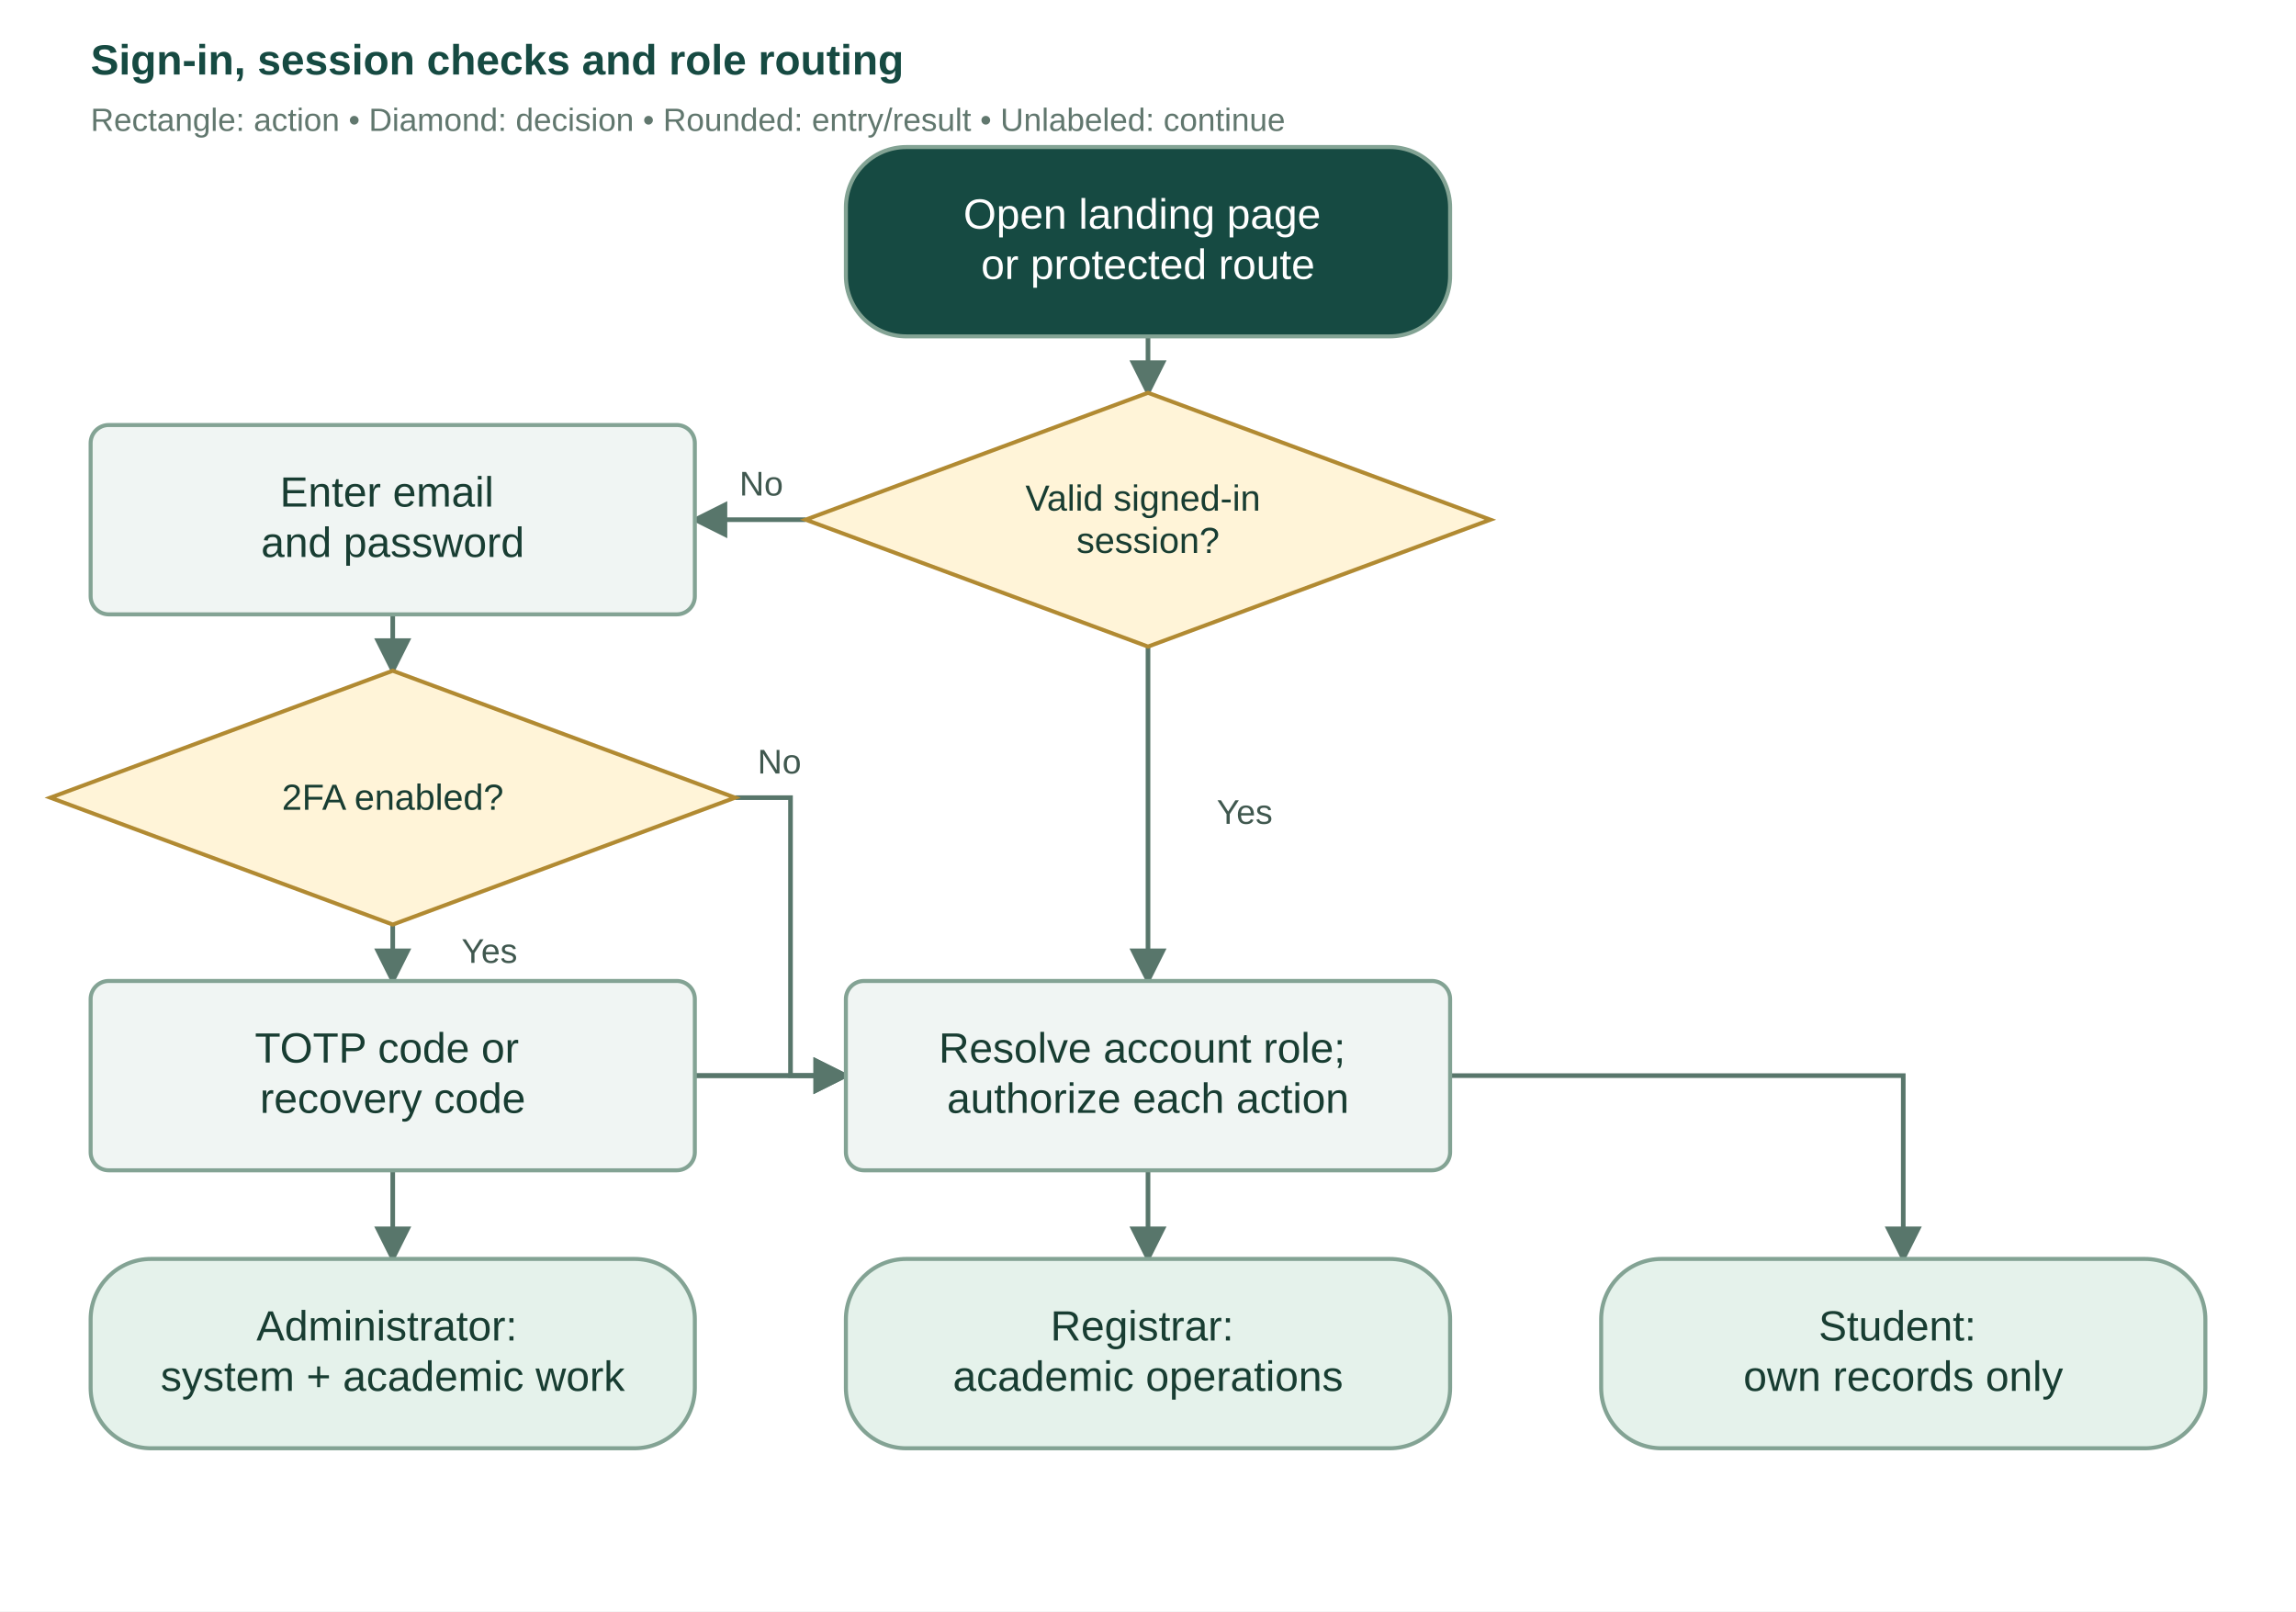
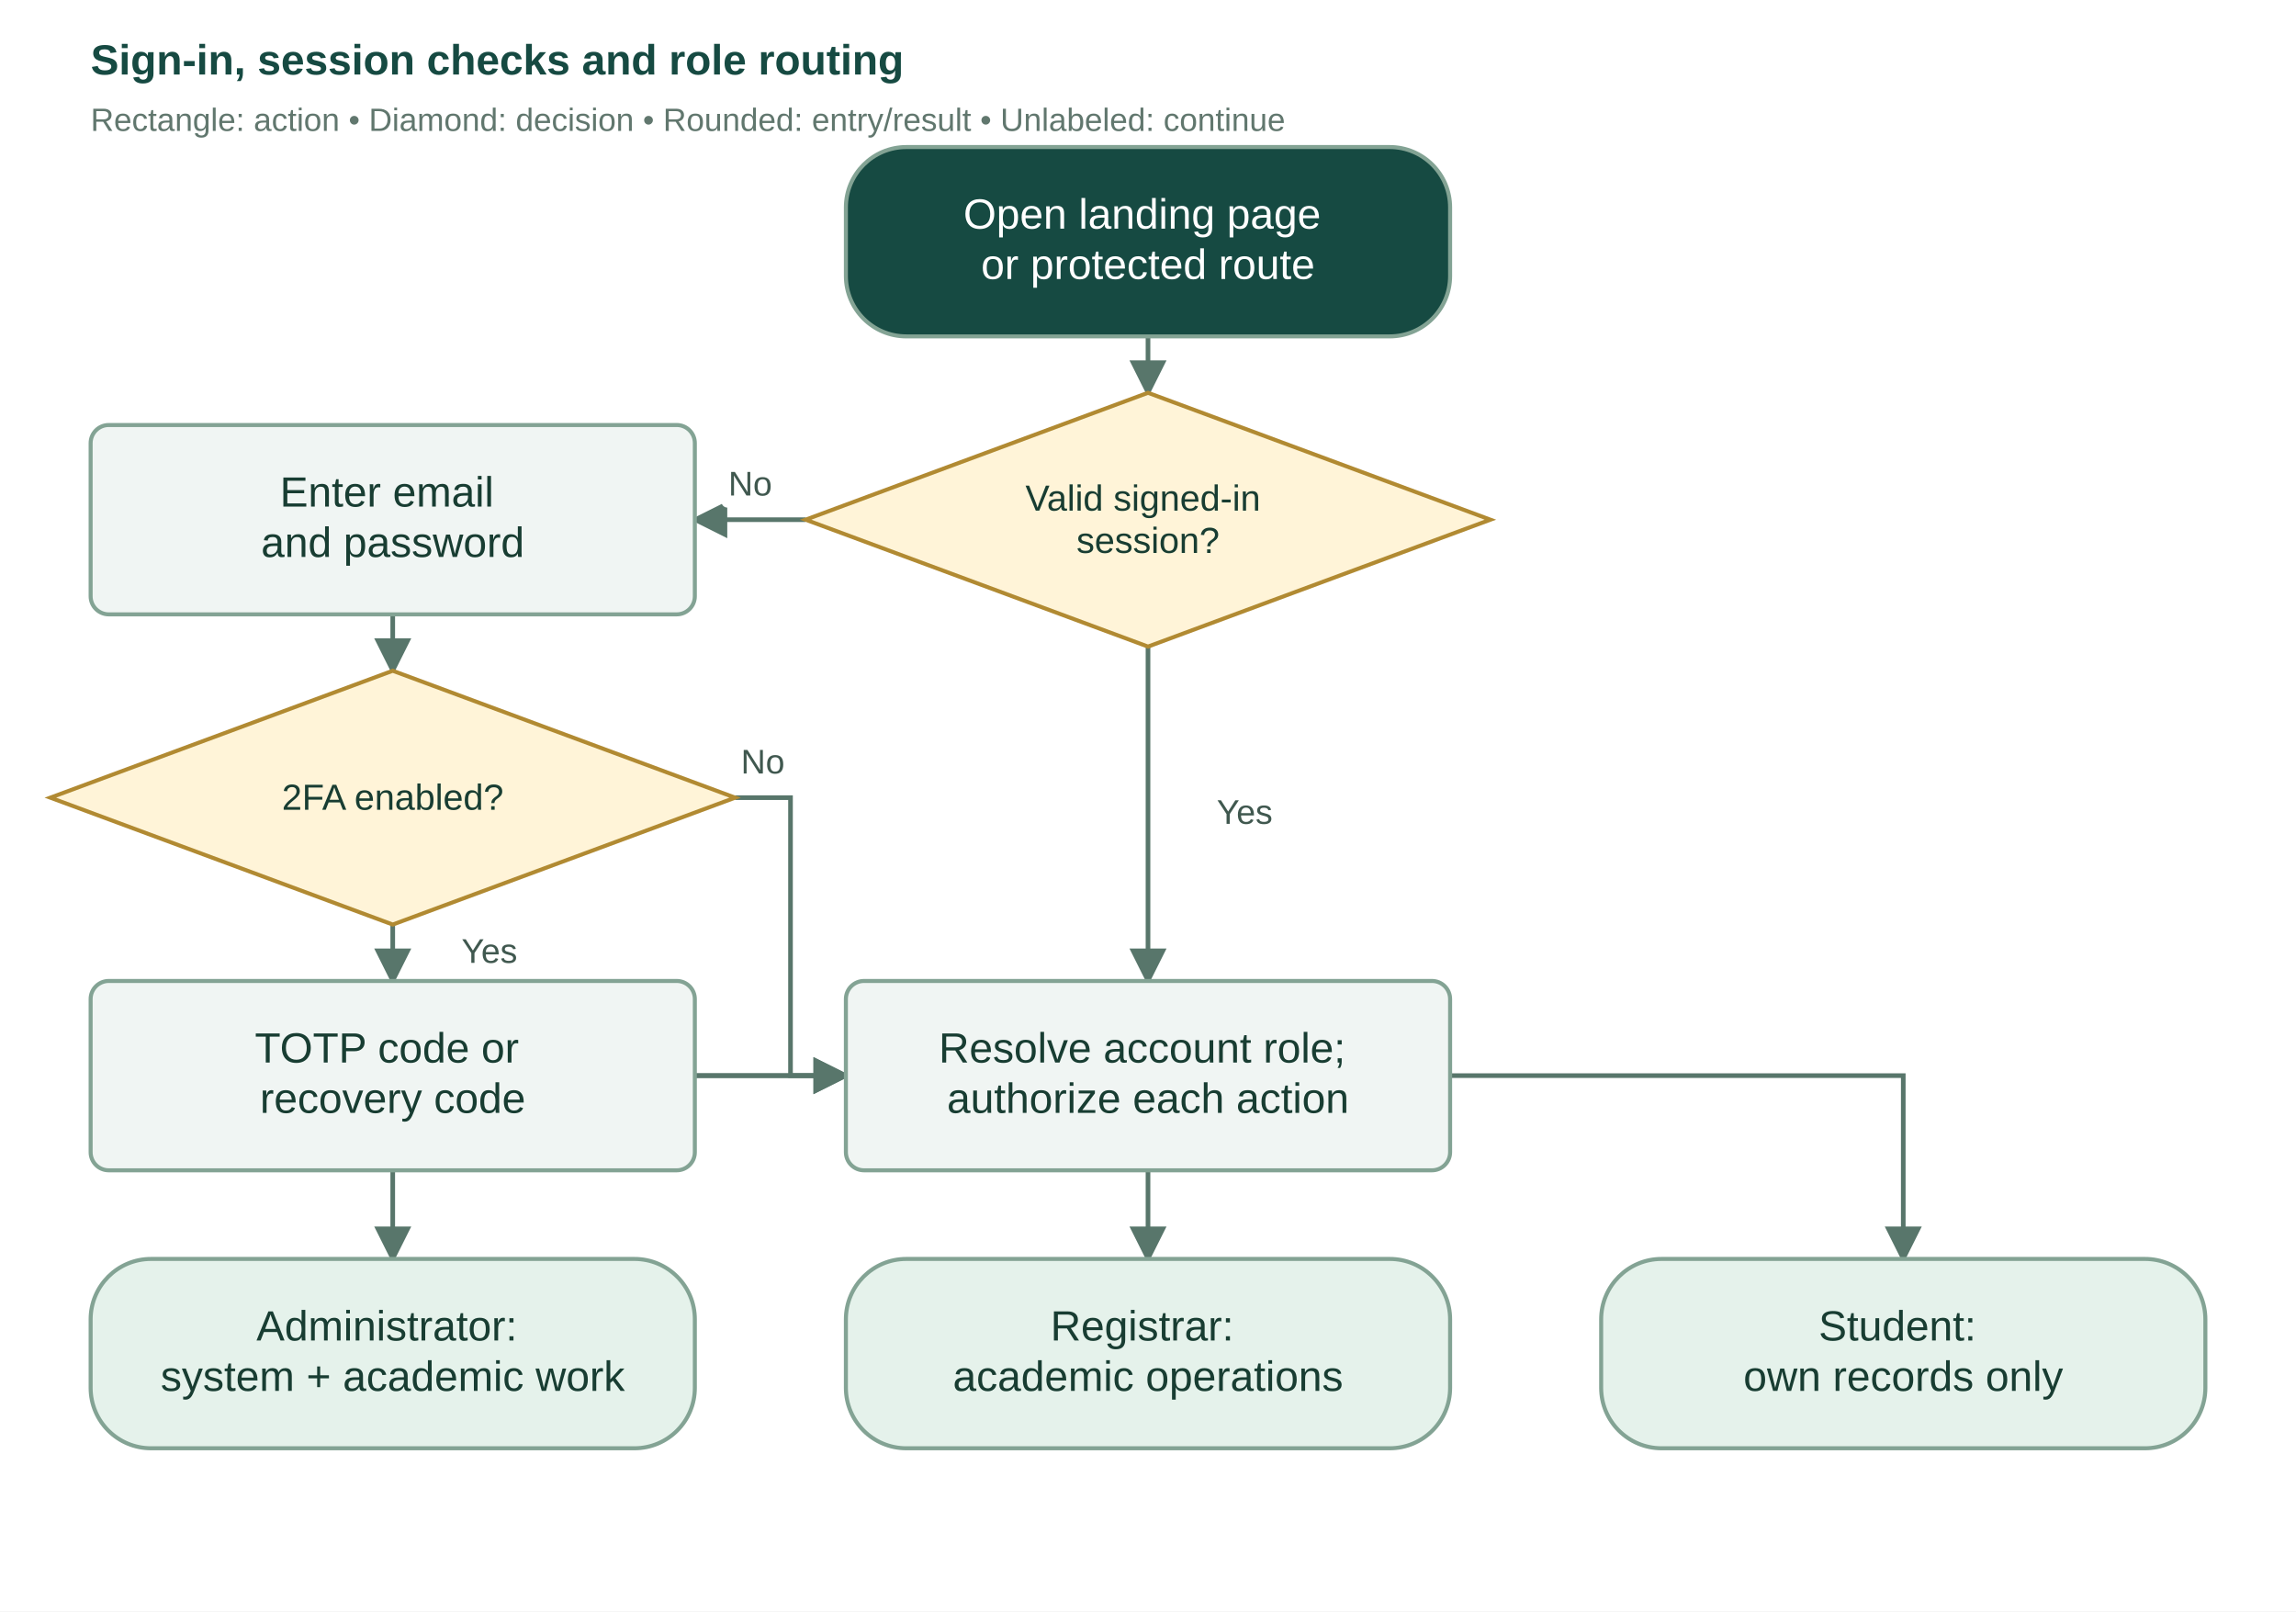
<svg xmlns="http://www.w3.org/2000/svg" width="1140" height="800" viewBox="0 0 1140 800">
  <rect width="100%" height="100%" fill="white" />
  <defs>
    <marker id="arrow" markerWidth="9" markerHeight="9" refX="7" refY="4" orient="auto">
      <path d="M0,0 L8,4 L0,8 z" fill="#58766b" />
    </marker>
  </defs>
  <text x="45" y="37" font-family="Arial" font-size="21" font-weight="bold" fill="#164a42">Sign-in, session checks and role routing</text>
  <text x="45" y="65" font-family="Arial" font-size="16" fill="#61776e">Rectangle: action  •  Diamond: decision  •  Rounded: entry/result  •  Unlabeled: continue</text>
  <polyline points="570,167 570,195" fill="none" stroke="#58766b" stroke-width="2.3" marker-end="url(#arrow)" />
  <polyline points="400,258 345,258" fill="none" stroke="#58766b" stroke-width="2.3" marker-end="url(#arrow)" />
-   <rect x="363.7" y="229" width="28.6" height="23" rx="3" fill="white" />
-   <text x="378" y="246" text-anchor="middle" font-family="Arial" font-size="17" fill="#40584f">No</text>
+   <rect x="358.2" y="229" width="28.6" height="23" rx="3" fill="white" />
+   <text x="372.5" y="246" text-anchor="middle" font-family="Arial" font-size="17" fill="#40584f">No</text>
  <polyline points="195,305 195,333" fill="none" stroke="#58766b" stroke-width="2.3" marker-end="url(#arrow)" />
  <polyline points="195,459 195,487" fill="none" stroke="#58766b" stroke-width="2.3" marker-end="url(#arrow)" />
  <rect x="224.05" y="461" width="37.9" height="23" rx="3" fill="white" />
  <text x="243" y="478" text-anchor="middle" font-family="Arial" font-size="17" fill="#40584f">Yes</text>
  <polyline points="365,396 392.5,396 392.5,534 420,534" fill="none" stroke="#58766b" stroke-width="2.3" marker-end="url(#arrow)" />
-   <rect x="372.7" y="367" width="28.6" height="23" rx="3" fill="white" />
-   <text x="387" y="384" text-anchor="middle" font-family="Arial" font-size="17" fill="#40584f">No</text>
+   <rect x="364.45" y="367" width="28.6" height="23" rx="3" fill="white" />
+   <text x="378.75" y="384" text-anchor="middle" font-family="Arial" font-size="17" fill="#40584f">No</text>
  <polyline points="345,534 420,534" fill="none" stroke="#58766b" stroke-width="2.3" marker-end="url(#arrow)" />
  <polyline points="570,321 570,487" fill="none" stroke="#58766b" stroke-width="2.3" marker-end="url(#arrow)" />
  <rect x="599.05" y="392" width="37.9" height="23" rx="3" fill="white" />
  <text x="618" y="409" text-anchor="middle" font-family="Arial" font-size="17" fill="#40584f">Yes</text>
  <polyline points="420,534 195,534 195,625" fill="none" stroke="#58766b" stroke-width="2.3" marker-end="url(#arrow)" />
  <polyline points="570,581 570,625" fill="none" stroke="#58766b" stroke-width="2.3" marker-end="url(#arrow)" />
  <polyline points="720,534 945,534 945,625" fill="none" stroke="#58766b" stroke-width="2.3" marker-end="url(#arrow)" />
  <rect x="420" y="73" width="300" height="94" rx="30" fill="#164a42" stroke="#83a394" stroke-width="2" />
  <text x="570" y="113.5" text-anchor="middle" font-family="Arial" font-size="21" fill="white">
    <tspan x="570" dy="0">Open landing page</tspan>
    <tspan x="570" dy="25">or protected route</tspan>
  </text>
  <polygon points="570,195 740,258 570,321 400,258" fill="#fff4d8" stroke="#b18a32" stroke-width="2" />
  <text x="570" y="253.5" text-anchor="middle" font-family="Arial" font-size="18" fill="#183d32">
    <tspan x="570" dy="0">Valid signed-in</tspan>
    <tspan x="570" dy="21">session?</tspan>
  </text>
  <rect x="45" y="211" width="300" height="94" rx="9" fill="#f0f5f3" stroke="#83a394" stroke-width="2" />
  <text x="195" y="251.5" text-anchor="middle" font-family="Arial" font-size="21" fill="#183d32">
    <tspan x="195" dy="0">Enter email</tspan>
    <tspan x="195" dy="25">and password</tspan>
  </text>
  <polygon points="195,333 365,396 195,459 25,396" fill="#fff4d8" stroke="#b18a32" stroke-width="2" />
  <text x="195" y="402" text-anchor="middle" font-family="Arial" font-size="18" fill="#183d32">
    <tspan x="195" dy="0">2FA enabled?</tspan>
  </text>
  <rect x="45" y="487" width="300" height="94" rx="9" fill="#f0f5f3" stroke="#83a394" stroke-width="2" />
  <text x="195" y="527.5" text-anchor="middle" font-family="Arial" font-size="21" fill="#183d32">
    <tspan x="195" dy="0">TOTP code or</tspan>
    <tspan x="195" dy="25">recovery code</tspan>
  </text>
  <rect x="420" y="487" width="300" height="94" rx="9" fill="#f0f5f3" stroke="#83a394" stroke-width="2" />
  <text x="570" y="527.5" text-anchor="middle" font-family="Arial" font-size="21" fill="#183d32">
    <tspan x="570" dy="0">Resolve account role;</tspan>
    <tspan x="570" dy="25">authorize each action</tspan>
  </text>
  <rect x="45" y="625" width="300" height="94" rx="30" fill="#e5f2eb" stroke="#83a394" stroke-width="2" />
  <text x="195" y="665.5" text-anchor="middle" font-family="Arial" font-size="21" fill="#183d32">
    <tspan x="195" dy="0">Administrator:</tspan>
    <tspan x="195" dy="25">system + academic work</tspan>
  </text>
  <rect x="420" y="625" width="300" height="94" rx="30" fill="#e5f2eb" stroke="#83a394" stroke-width="2" />
  <text x="570" y="665.5" text-anchor="middle" font-family="Arial" font-size="21" fill="#183d32">
    <tspan x="570" dy="0">Registrar:</tspan>
    <tspan x="570" dy="25">academic operations</tspan>
  </text>
  <rect x="795" y="625" width="300" height="94" rx="30" fill="#e5f2eb" stroke="#83a394" stroke-width="2" />
  <text x="945" y="665.5" text-anchor="middle" font-family="Arial" font-size="21" fill="#183d32">
    <tspan x="945" dy="0">Student:</tspan>
    <tspan x="945" dy="25">own records only</tspan>
  </text>
</svg>
